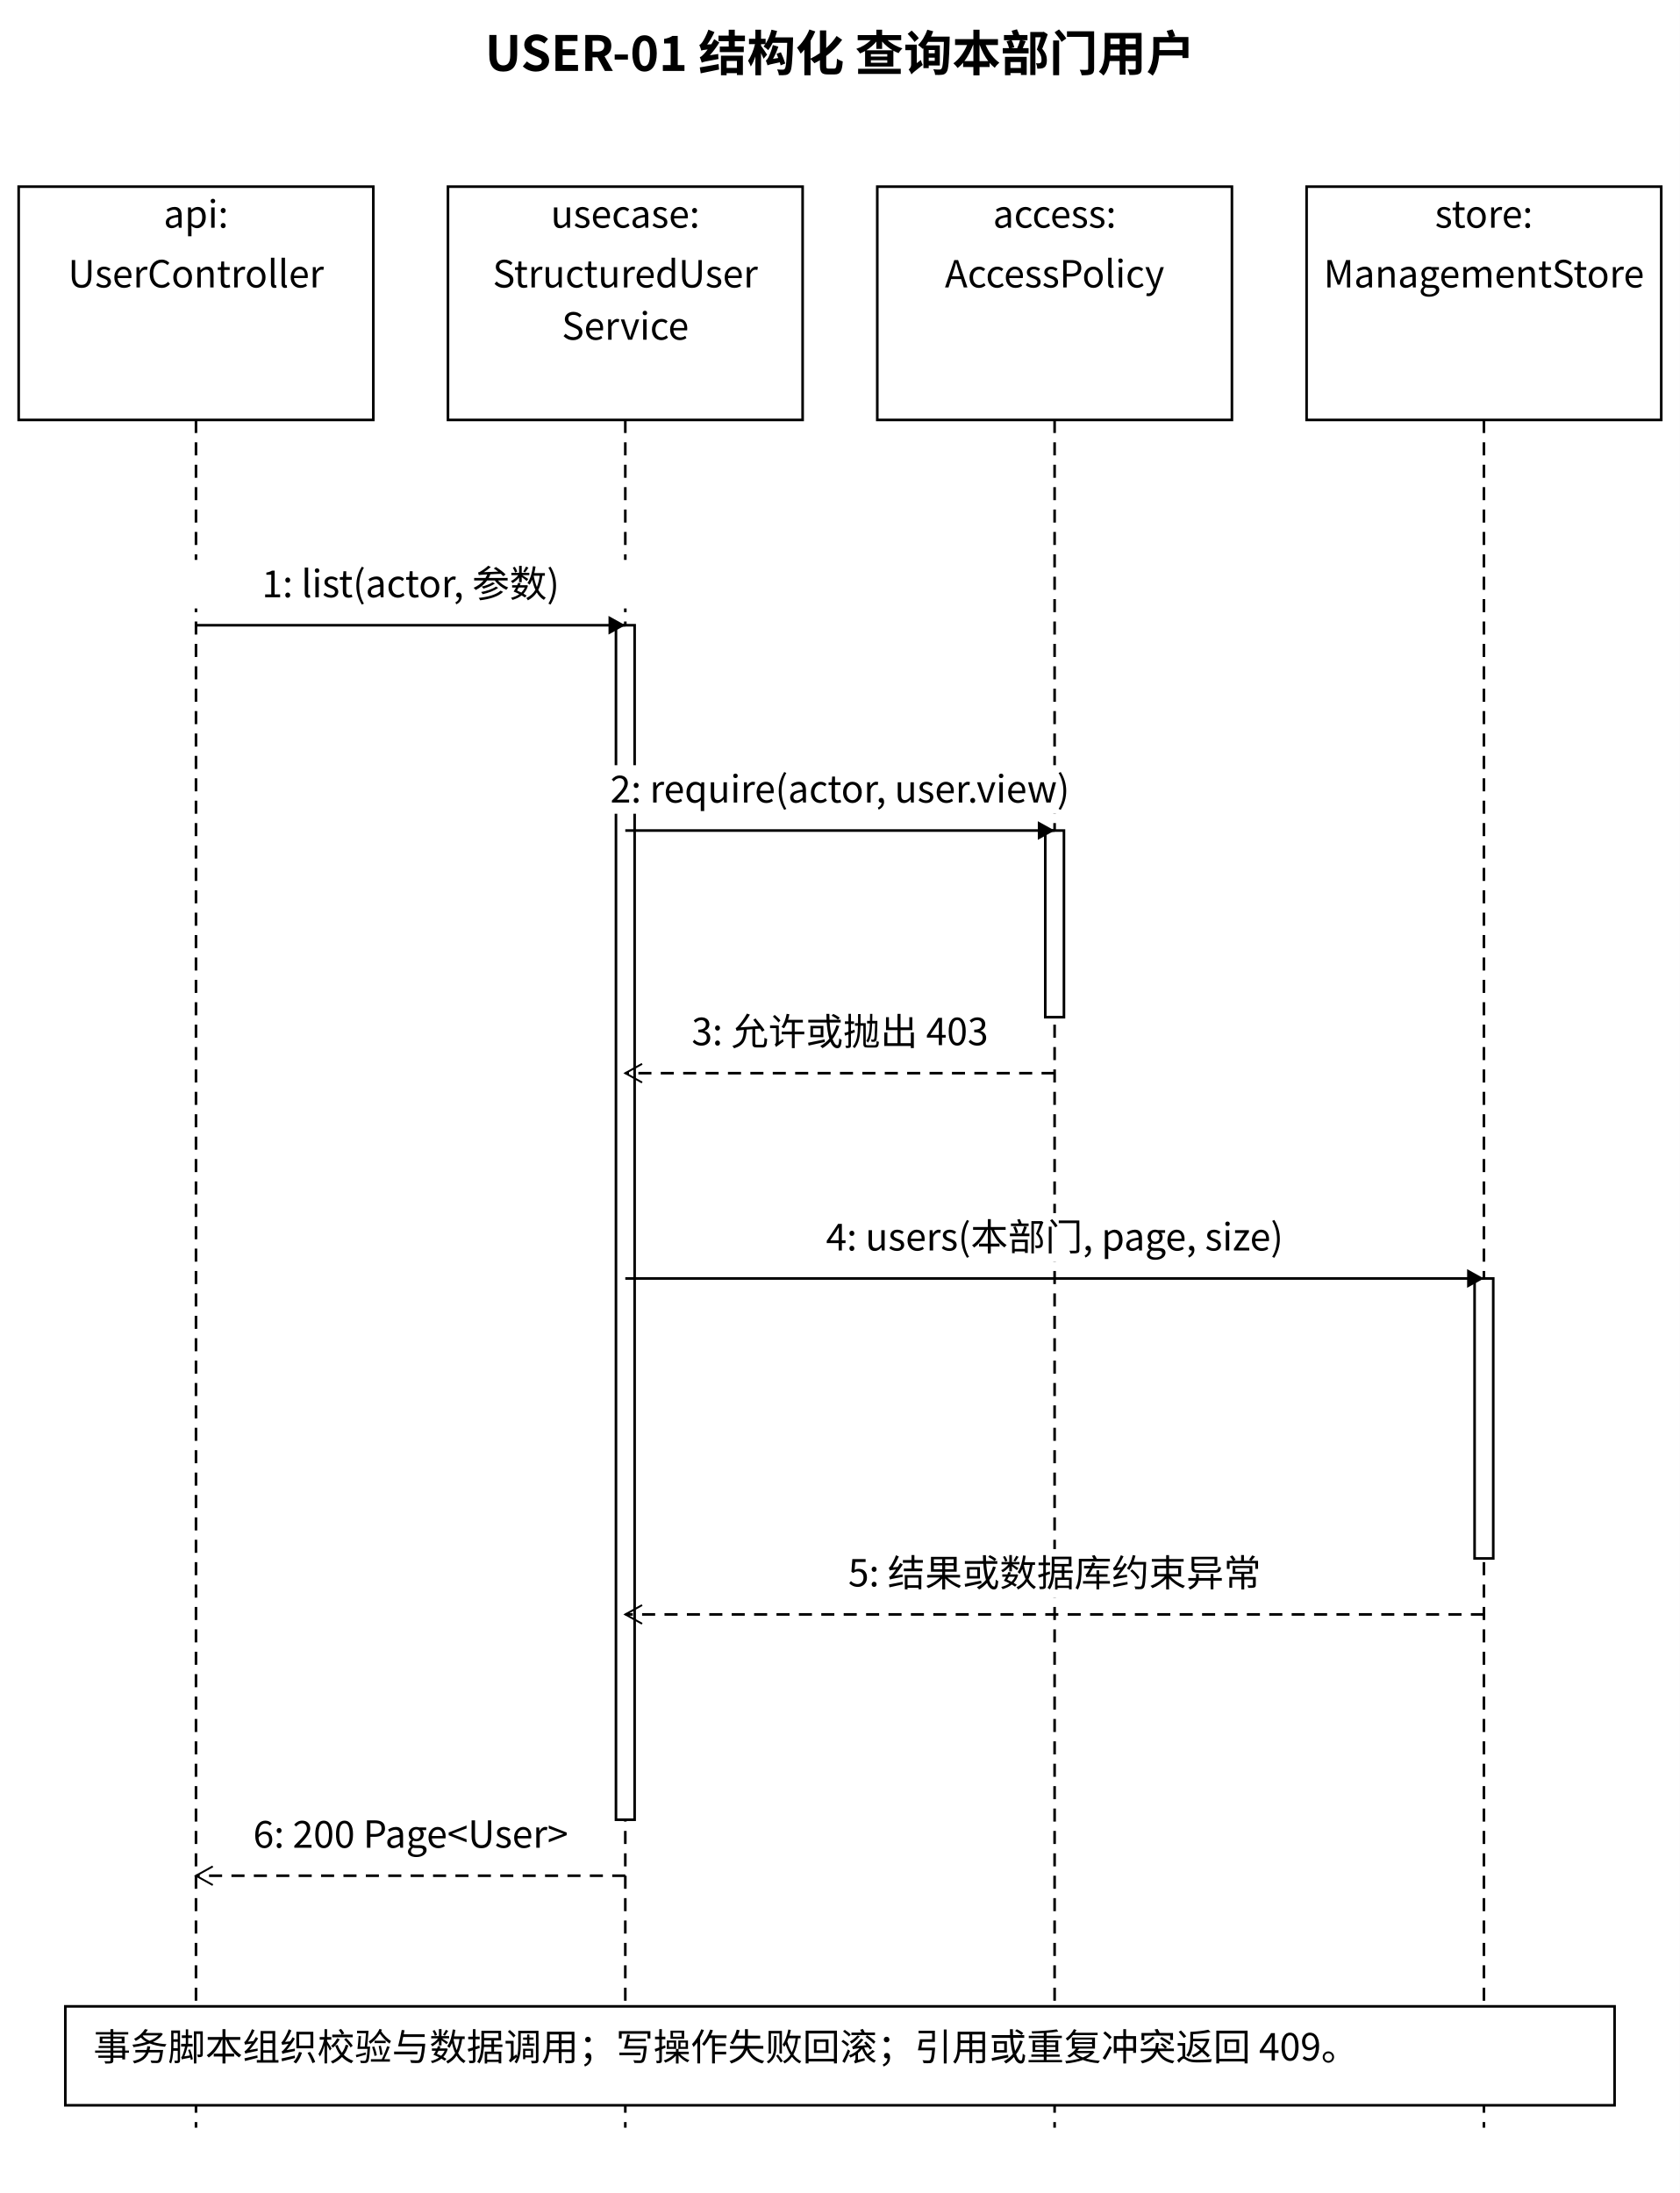
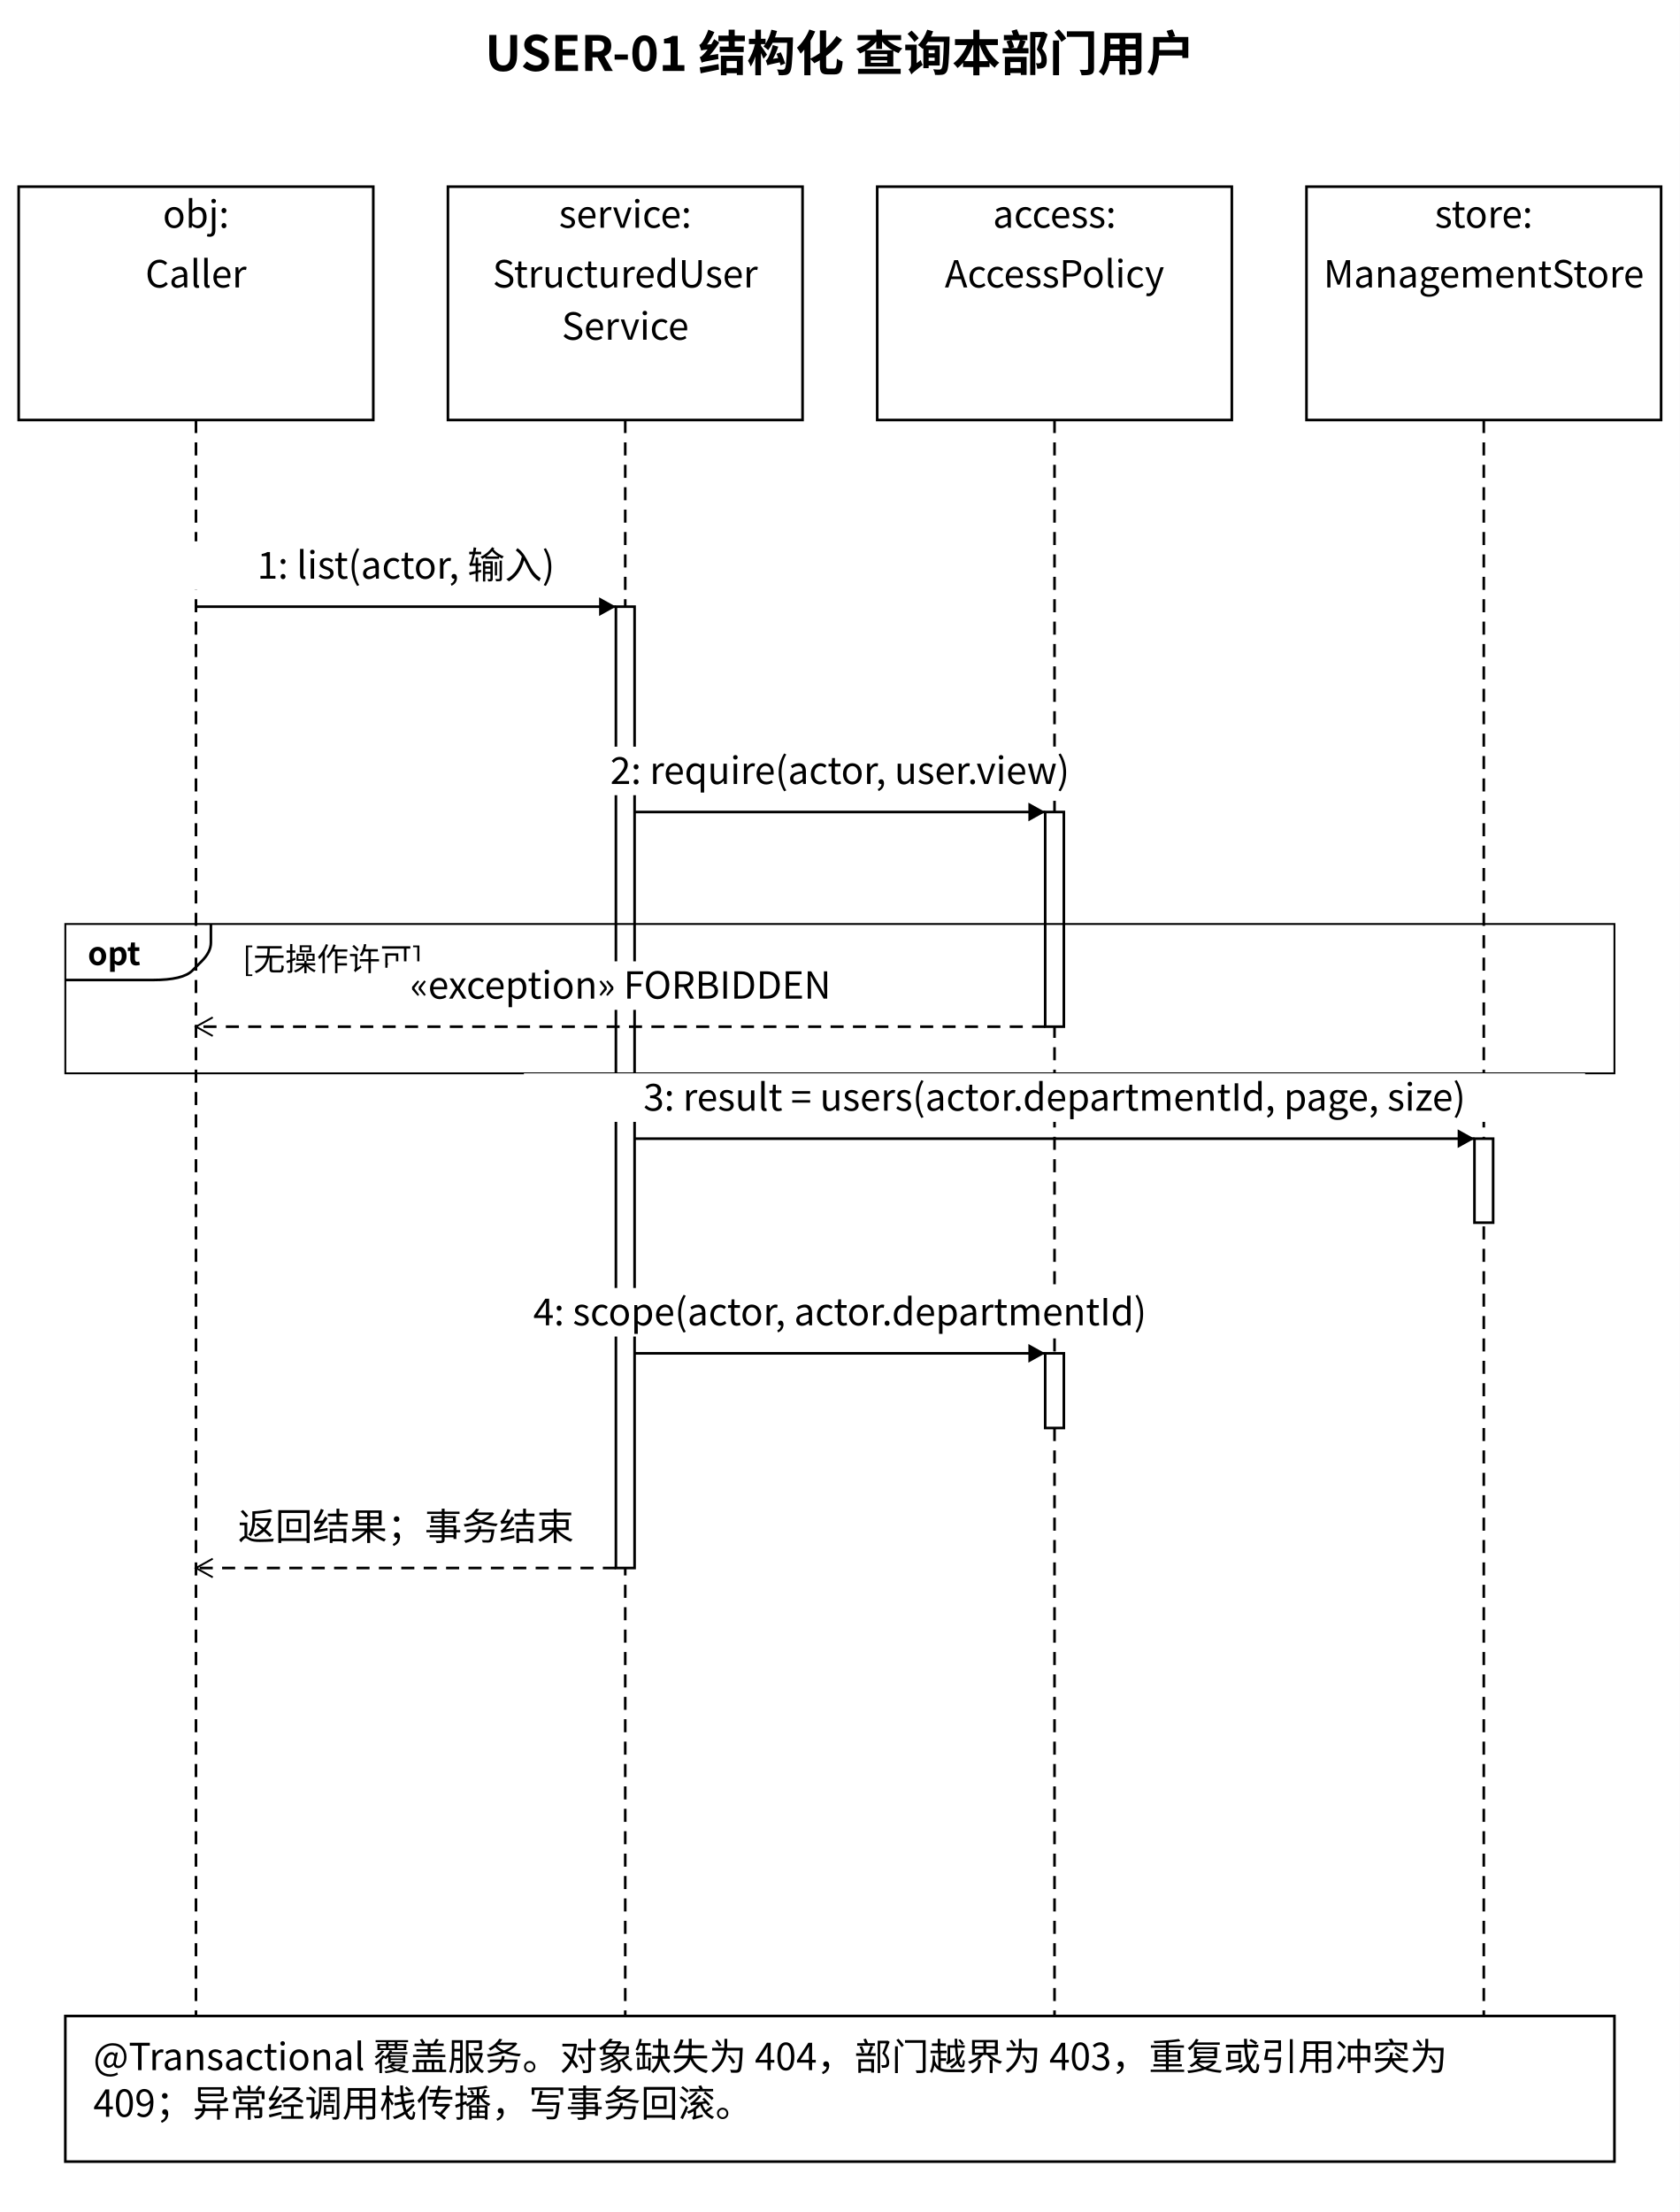
- <svg xmlns="http://www.w3.org/2000/svg" width="900" height="1175" viewBox="0 0 900 1175">
+ <svg xmlns="http://www.w3.org/2000/svg" width="900" height="1185" viewBox="0 0 900 1185">
  <style>text{font-family:'PingFang SC','Microsoft YaHei','Noto Sans CJK SC',system-ui,sans-serif;fill:black}</style>
  <defs>
    <marker id="open" markerWidth="12" markerHeight="12" refX="10" refY="6" orient="auto" markerUnits="userSpaceOnUse">
      <path d="M1,1 L10,6 L1,11" fill="none" stroke="black" />
    </marker>
    <marker id="filled" markerWidth="12" markerHeight="12" refX="10" refY="6" orient="auto" markerUnits="userSpaceOnUse">
      <path d="M1,1 L10,6 L1,11 Z" fill="black" />
    </marker>
    <marker id="triangle" markerWidth="16" markerHeight="16" refX="14" refY="8" orient="auto" markerUnits="userSpaceOnUse">
      <path d="M1,1 L14,8 L1,15 Z" fill="white" stroke="black" />
    </marker>
  </defs>
  <rect width="100%" height="100%" fill="white" />
  <text x="450.0" y="38" font-size="26" text-anchor="middle" font-weight="600">USER-01 结构化 查询本部门用户</text>
  <rect x="10" y="100" width="190" height="125" rx="0" fill="white" stroke="black" stroke-width="1.4" />
-   <text x="105" y="122" font-size="20" text-anchor="middle" font-weight="400">api:</text>
-   <text x="105" y="154" font-size="20" text-anchor="middle" font-weight="400">UserController</text>
-   <path d="M 105,225 L 105,1140" fill="none" stroke="black" stroke-width="1.4" stroke-dasharray="7 5" />
+   <text x="105" y="122" font-size="20" text-anchor="middle" font-weight="400">obj:</text>
+   <text x="105" y="154" font-size="20" text-anchor="middle" font-weight="400">Caller</text>
+   <path d="M 105,225 L 105,1150" fill="none" stroke="black" stroke-width="1.4" stroke-dasharray="7 5" />
  <rect x="240" y="100" width="190" height="125" rx="0" fill="white" stroke="black" stroke-width="1.4" />
-   <text x="335" y="122" font-size="20" text-anchor="middle" font-weight="400">usecase:</text>
+   <text x="335" y="122" font-size="20" text-anchor="middle" font-weight="400">service:</text>
  <text x="335" y="154" font-size="20" text-anchor="middle" font-weight="400">StructuredUser</text>
  <text x="335" y="182" font-size="20" text-anchor="middle" font-weight="400">Service</text>
-   <path d="M 335,225 L 335,1140" fill="none" stroke="black" stroke-width="1.4" stroke-dasharray="7 5" />
+   <path d="M 335,225 L 335,1150" fill="none" stroke="black" stroke-width="1.4" stroke-dasharray="7 5" />
  <rect x="470" y="100" width="190" height="125" rx="0" fill="white" stroke="black" stroke-width="1.4" />
  <text x="565" y="122" font-size="20" text-anchor="middle" font-weight="400">access:</text>
  <text x="565" y="154" font-size="20" text-anchor="middle" font-weight="400">AccessPolicy</text>
-   <path d="M 565,225 L 565,1140" fill="none" stroke="black" stroke-width="1.4" stroke-dasharray="7 5" />
+   <path d="M 565,225 L 565,1150" fill="none" stroke="black" stroke-width="1.4" stroke-dasharray="7 5" />
  <rect x="700" y="100" width="190" height="125" rx="0" fill="white" stroke="black" stroke-width="1.4" />
  <text x="795" y="122" font-size="20" text-anchor="middle" font-weight="400">store:</text>
  <text x="795" y="154" font-size="20" text-anchor="middle" font-weight="400">ManagementStore</text>
-   <path d="M 795,225 L 795,1140" fill="none" stroke="black" stroke-width="1.4" stroke-dasharray="7 5" />
-   <rect x="330" y="335" width="10" height="640" rx="0" fill="white" stroke="black" stroke-width="1.4" />
-   <path d="M 105,335 L 335,335" fill="none" stroke="black" stroke-width="1.4" marker-end="url(#filled)" />
-   <rect x="103.8" y="300" width="232.4" height="26" fill="white" />
-   <text x="220.0" y="320" font-size="20" text-anchor="middle" font-weight="400">1: list(actor, 参数)</text>
-   <rect x="560" y="445" width="10" height="100" rx="0" fill="white" stroke="black" stroke-width="1.4" />
-   <path d="M 335,445 L 565,445" fill="none" stroke="black" stroke-width="1.4" marker-end="url(#filled)" />
-   <rect x="285.4" y="410" width="329.2" height="26" fill="white" />
-   <text x="450.0" y="430" font-size="20" text-anchor="middle" font-weight="400">2: require(actor, user.view)</text>
-   <path d="M 565,575 L 335,575" fill="none" stroke="black" stroke-width="1.4" stroke-dasharray="7 5" marker-end="url(#open)" />
-   <rect x="355.1" y="540" width="189.8" height="26" fill="white" />
-   <text x="450.0" y="560" font-size="20" text-anchor="middle" font-weight="400">3: 允许或抛出 403</text>
-   <rect x="790" y="685" width="10" height="150" rx="0" fill="white" stroke="black" stroke-width="1.4" />
-   <path d="M 335,685 L 795,685" fill="none" stroke="black" stroke-width="1.4" marker-end="url(#filled)" />
-   <rect x="404.6" y="650" width="320.8" height="26" fill="white" />
-   <text x="565.0" y="670" font-size="20" text-anchor="middle" font-weight="400">4: users(本部门, page, size)</text>
-   <path d="M 795,865 L 335,865" fill="none" stroke="black" stroke-width="1.4" stroke-dasharray="7 5" marker-end="url(#open)" />
-   <rect x="442.9" y="830" width="244.2" height="26" fill="white" />
-   <text x="565.0" y="850" font-size="20" text-anchor="middle" font-weight="400">5: 结果或数据库约束异常</text>
-   <path d="M 335,1005 L 105,1005" fill="none" stroke="black" stroke-width="1.4" stroke-dasharray="7 5" marker-end="url(#open)" />
-   <rect x="118.1" y="970" width="203.8" height="26" fill="white" />
-   <text x="220.0" y="990" font-size="20" text-anchor="middle" font-weight="400">6: 200 Page&lt;User&gt;</text>
-   <rect x="35" y="1075" width="830" height="53" rx="0" fill="white" stroke="black" stroke-width="1.4" />
-   <text x="50" y="1104" font-size="20" text-anchor="start" font-weight="400">事务脚本组织校验与数据调用；写操作失败回滚；引用或重复冲突返回 409。</text>
+   <path d="M 795,225 L 795,1150" fill="none" stroke="black" stroke-width="1.4" stroke-dasharray="7 5" />
+   <rect x="330" y="325" width="10" height="515" rx="0" fill="white" stroke="black" stroke-width="1.4" />
+   <path d="M 105,325 L 330,325" fill="none" stroke="black" stroke-width="1.4" marker-end="url(#filled)" />
+   <rect x="101.3" y="290" width="232.4" height="26" fill="white" />
+   <text x="217.5" y="310" font-size="20" text-anchor="middle" font-weight="400">1: list(actor, 输入)</text>
+   <rect x="560" y="435" width="10" height="115" rx="0" fill="white" stroke="black" stroke-width="1.4" />
+   <path d="M 340,435 L 560,435" fill="none" stroke="black" stroke-width="1.4" marker-end="url(#filled)" />
+   <rect x="285.4" y="400" width="329.2" height="26" fill="white" />
+   <text x="450.0" y="420" font-size="20" text-anchor="middle" font-weight="400">2: require(actor, user.view)</text>
+   <rect x="35" y="495" width="830" height="80" fill="none" stroke="black" />
+   <path d="M 35,525 L 82.0,525.0 Q 98,525 103.0,520.0 L 108.0,515.0 Q 113,510 113.0,505.0 L 113,495" fill="none" stroke="black" stroke-width="1.4" />
+   <text x="47" y="517" font-size="17" text-anchor="start" font-weight="600">opt</text>
+   <rect x="125" y="503" width="114.38" height="23" fill="white" />
+   <text x="130" y="520" font-size="17" text-anchor="start" font-weight="400">[无操作许可]</text>
+   <path d="M 560,550 L 105,550" fill="none" stroke="black" stroke-width="1.4" stroke-dasharray="7 5" marker-end="url(#open)" />
+   <rect x="207.8" y="515" width="249.4" height="26" fill="white" />
+   <text x="332.5" y="535" font-size="20" text-anchor="middle" font-weight="400">«exception» FORBIDDEN</text>
+   <rect x="790" y="610" width="10" height="45" rx="0" fill="white" stroke="black" stroke-width="1.4" />
+   <path d="M 340,610 L 790,610" fill="none" stroke="black" stroke-width="1.4" marker-end="url(#filled)" />
+   <rect x="280.7" y="575" width="568.6" height="26" fill="white" />
+   <text x="565.0" y="595" font-size="20" text-anchor="middle" font-weight="400">3: result = users(actor.departmentId, page, size)</text>
+   <rect x="560" y="725" width="10" height="40" rx="0" fill="white" stroke="black" stroke-width="1.4" />
+   <path d="M 340,725 L 560,725" fill="none" stroke="black" stroke-width="1.4" marker-end="url(#filled)" />
+   <rect x="245.5" y="690" width="409" height="26" fill="white" />
+   <text x="450.0" y="710" font-size="20" text-anchor="middle" font-weight="400">4: scope(actor, actor.departmentId)</text>
+   <path d="M 330,840 L 105,840" fill="none" stroke="black" stroke-width="1.4" stroke-dasharray="7 5" marker-end="url(#open)" />
+   <rect x="122.5" y="805" width="190" height="26" fill="white" />
+   <text x="217.5" y="825" font-size="20" text-anchor="middle" font-weight="400">返回结果；事务结束</text>
+   <rect x="35" y="1080" width="830" height="78" rx="0" fill="white" stroke="black" stroke-width="1.4" />
+   <text x="50" y="1109" font-size="20" text-anchor="start" font-weight="400">@Transactional 覆盖服务。对象缺失为 404，部门越界为 403，重复或引用冲突为</text>
+   <text x="50" y="1134" font-size="20" text-anchor="start" font-weight="400">409；异常经调用栈传播，写事务回滚。</text>
</svg>
